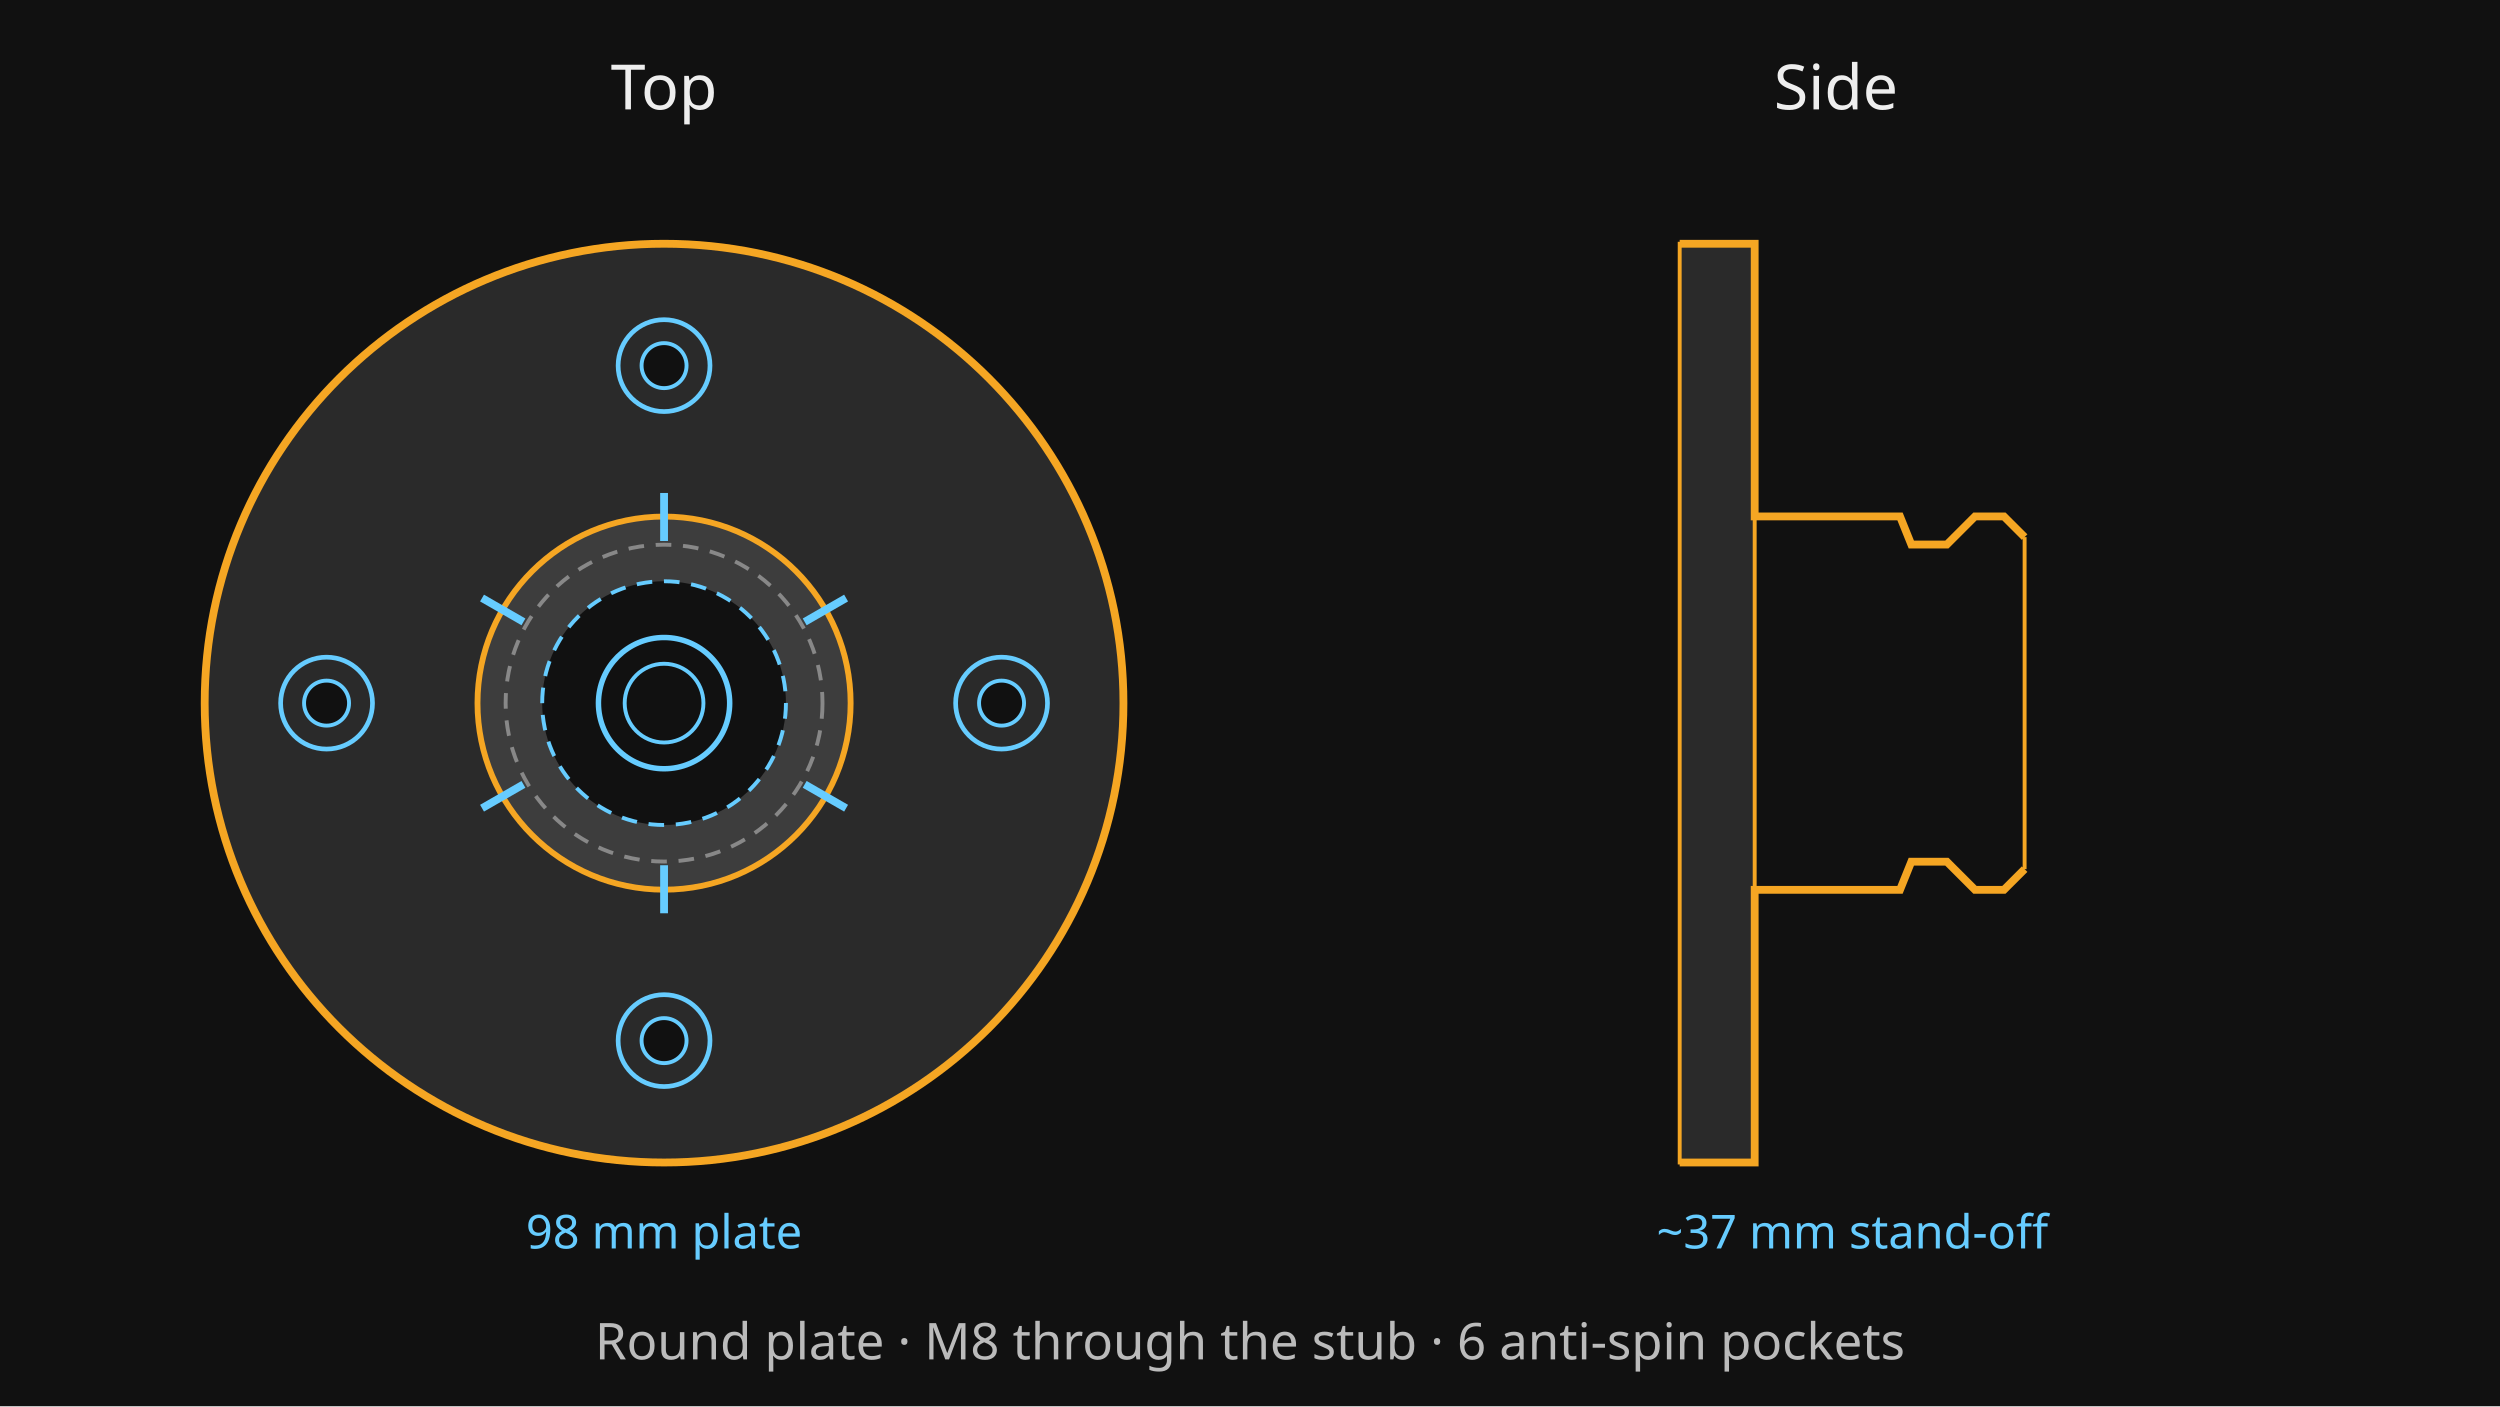
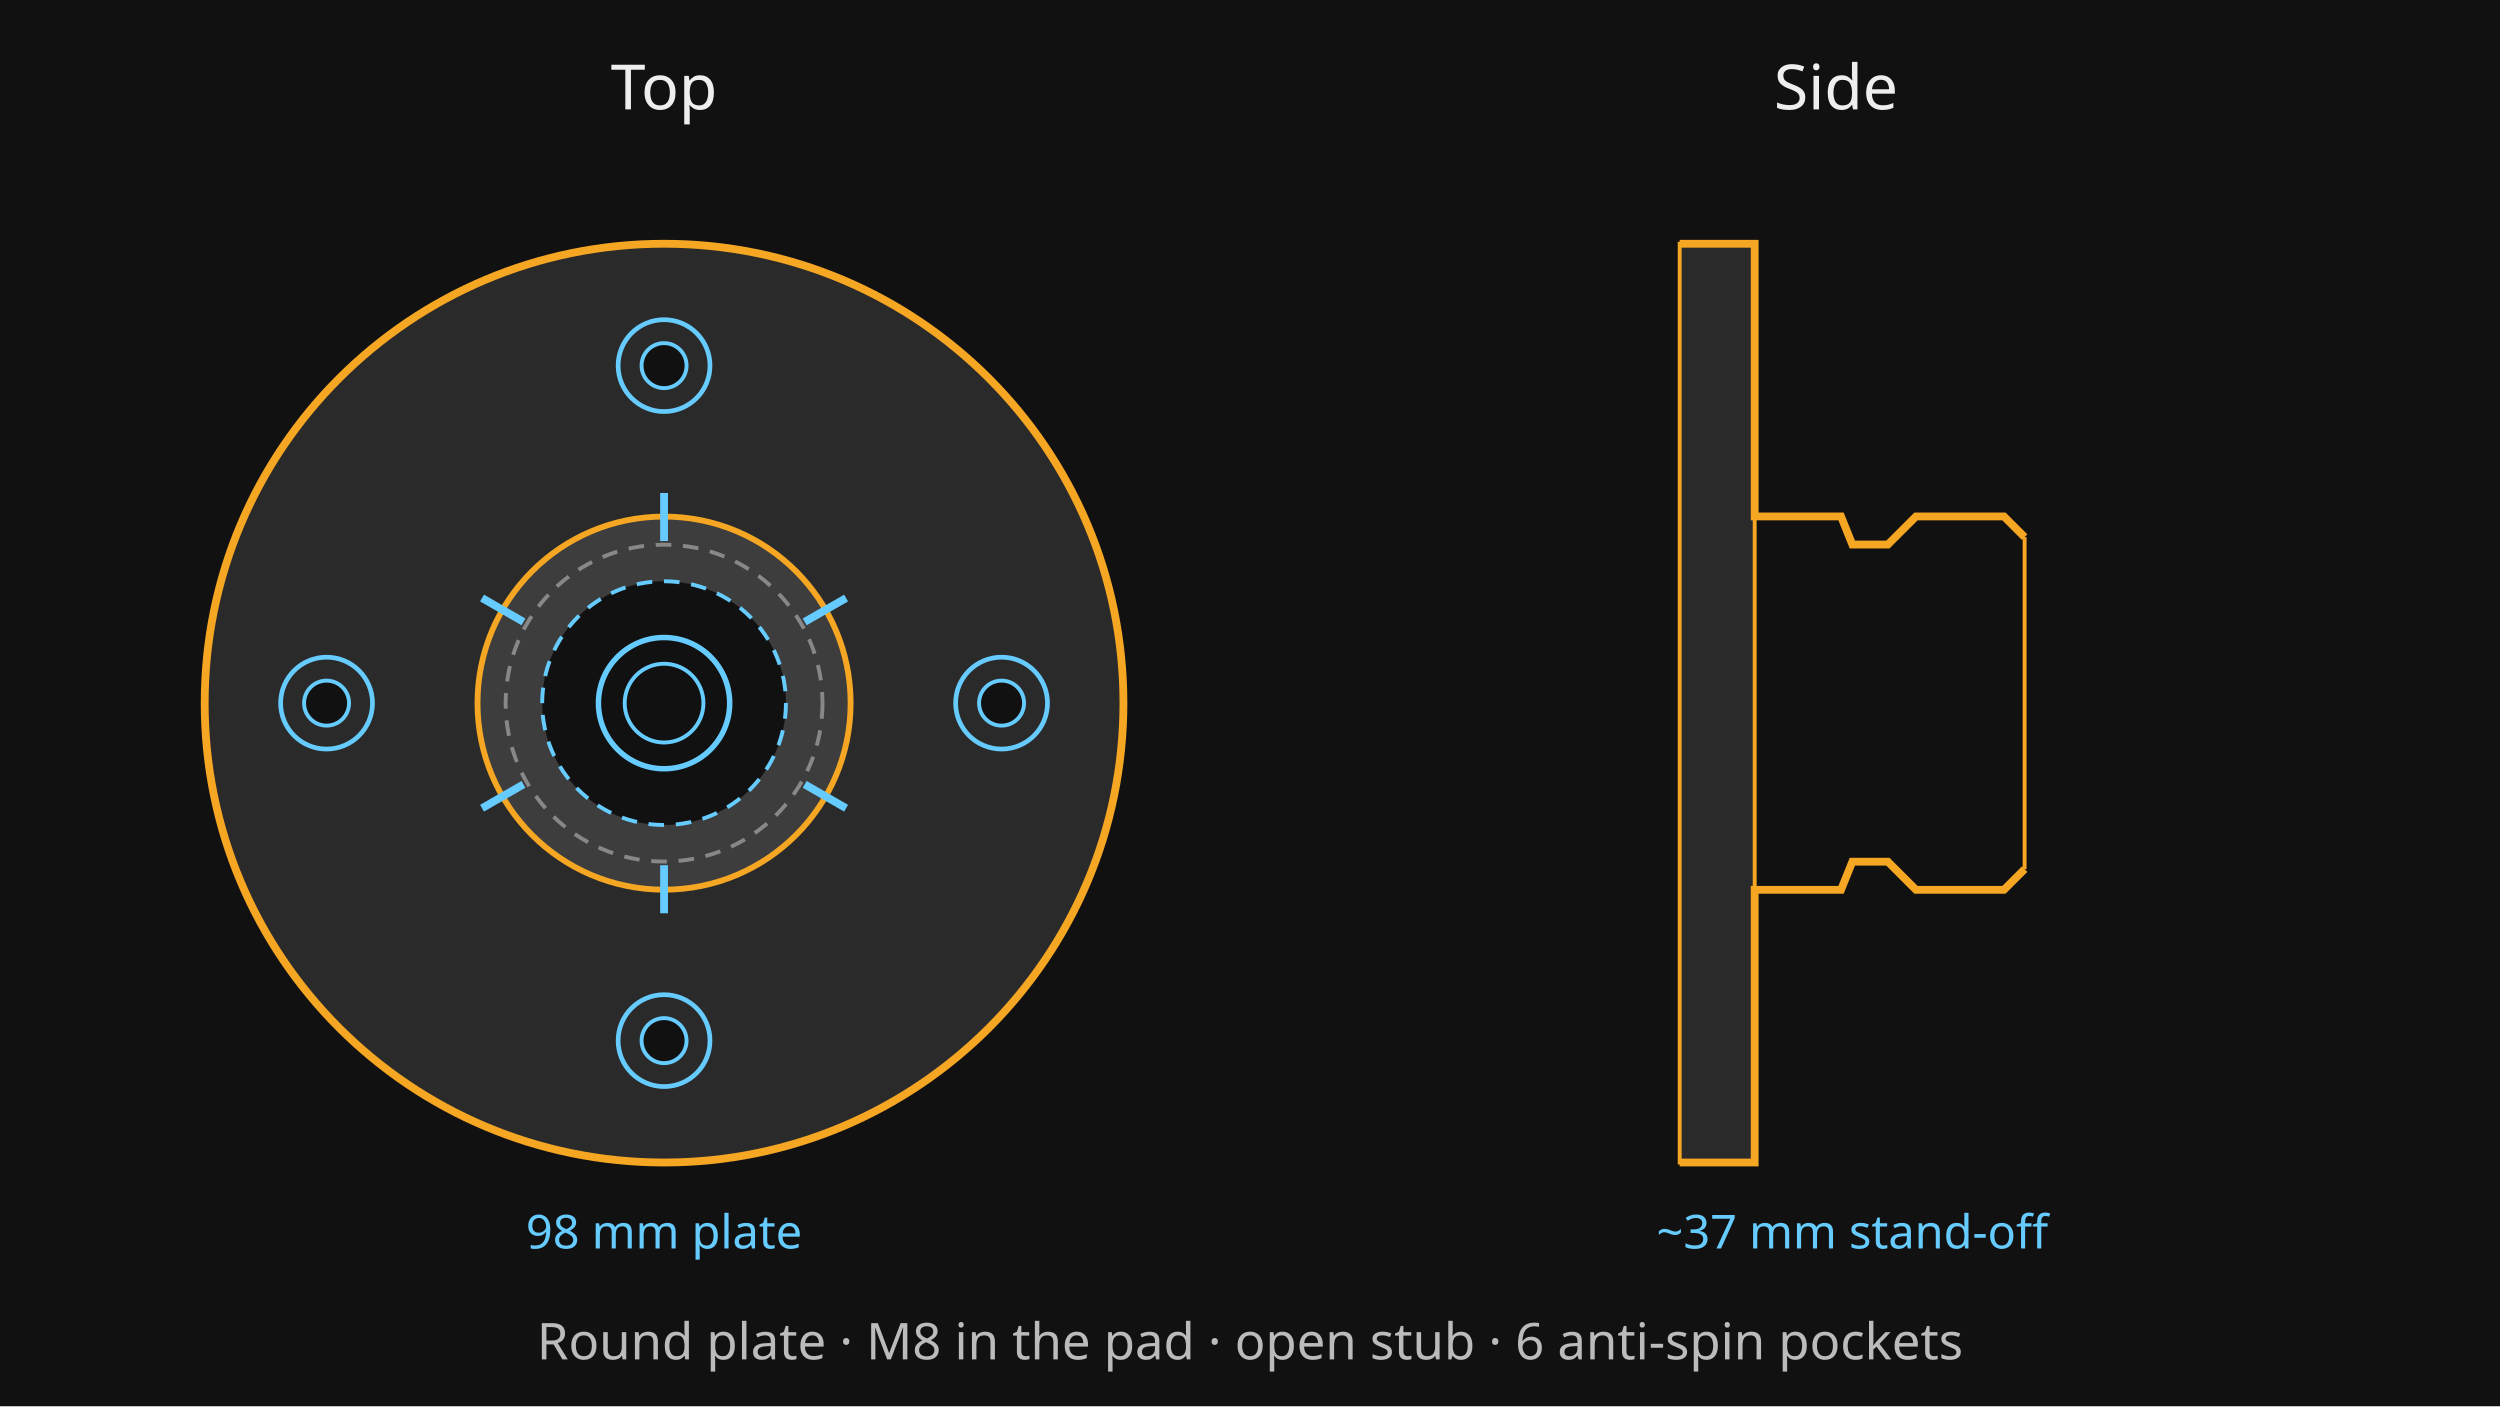
<svg xmlns="http://www.w3.org/2000/svg" width="640" height="360" viewBox="0 0 640 360">
  <rect width="100%" height="100%" fill="#111" />
  <text x="170" y="28" fill="#eee" font-family="system-ui,sans-serif" font-size="16" text-anchor="middle">Top</text>
  <text x="470" y="28" fill="#eee" font-family="system-ui,sans-serif" font-size="16" text-anchor="middle">Side</text>
-   <text x="320" y="348" fill="#bbb" font-family="system-ui,sans-serif" font-size="13" text-anchor="middle">Round plate  ·  M8 through the stub  ·  6 anti-spin pockets</text>
+   <text x="320" y="348" fill="#bbb" font-family="system-ui,sans-serif" font-size="13" text-anchor="middle">Round plate  ·  M8 in the pad  ·  open stub  ·  6 anti-spin pockets</text>
  <circle cx="170" cy="180" r="117.6" fill="#2a2a2a" stroke="#f5a623" stroke-width="2" />
  <circle cx="170" cy="180" r="47.76" fill="#3d3d3d" stroke="#f5a623" stroke-width="1.5" />
  <circle cx="170" cy="180" r="40.56" fill="none" stroke="#888" stroke-dasharray="4 3" />
  <line x1="170.0" y1="138.5" x2="170.0" y2="126.2" stroke="#6cf" stroke-width="2" />
  <line x1="134.0" y1="159.2" x2="123.4" y2="153.1" stroke="#6cf" stroke-width="2" />
  <line x1="134.0" y1="200.8" x2="123.4" y2="206.9" stroke="#6cf" stroke-width="2" />
  <line x1="170.0" y1="221.5" x2="170.0" y2="233.8" stroke="#6cf" stroke-width="2" />
  <line x1="206.0" y1="200.8" x2="216.6" y2="206.9" stroke="#6cf" stroke-width="2" />
  <line x1="206.0" y1="159.2" x2="216.6" y2="153.1" stroke="#6cf" stroke-width="2" />
  <circle cx="170" cy="180" r="31.2" fill="#111" stroke="#6cf" stroke-dasharray="4 3" />
  <circle cx="170" cy="180" r="16.8" fill="none" stroke="#6cf" stroke-width="1.4" />
  <circle cx="170" cy="180" r="10.08" fill="#111" stroke="#6cf" />
  <circle cx="256.4" cy="180.0" r="11.76" fill="none" stroke="#6cf" stroke-width="1.2" />
  <circle cx="256.4" cy="180.0" r="5.76" fill="#111" stroke="#6cf" />
  <circle cx="170.0" cy="93.6" r="11.76" fill="none" stroke="#6cf" stroke-width="1.2" />
  <circle cx="170.0" cy="93.6" r="5.76" fill="#111" stroke="#6cf" />
  <circle cx="83.6" cy="180.0" r="11.76" fill="none" stroke="#6cf" stroke-width="1.2" />
  <circle cx="83.6" cy="180.0" r="5.76" fill="#111" stroke="#6cf" />
  <circle cx="170.0" cy="266.4" r="11.76" fill="none" stroke="#6cf" stroke-width="1.2" />
  <circle cx="170.0" cy="266.4" r="5.76" fill="#111" stroke="#6cf" />
  <rect x="430.0" y="62.4" width="19.2" height="235.2" fill="#2a2a2a" stroke="#f5a623" />
-   <polyline points="430.0,62.4 449.2,62.4 449.2,132.2 486.4,132.2 489.3,139.4 498.4,139.4 505.6,132.2 513.0,132.2 518.3,137.5" fill="none" stroke="#f5a623" stroke-width="2" />
-   <polyline points="430.0,297.6 449.2,297.6 449.2,227.8 486.4,227.8 489.3,220.6 498.4,220.6 505.6,227.8 513.0,227.8 518.3,222.5" fill="none" stroke="#f5a623" stroke-width="2" />
+   <polyline points="430.0,62.4 449.2,62.4 449.2,132.2 471.3,132.2 474.2,139.4 483.3,139.4 490.5,132.2 513.0,132.2 518.3,137.5" fill="none" stroke="#f5a623" stroke-width="2" />
+   <polyline points="430.0,297.6 449.2,297.6 449.2,227.8 471.3,227.8 474.2,220.6 483.3,220.6 490.5,227.8 513.0,227.8 518.3,222.5" fill="none" stroke="#f5a623" stroke-width="2" />
  <line x1="518.3" y1="137.5" x2="518.3" y2="222.5" stroke="#f5a623" />
  <text x="170" y="319.6" fill="#6cf" font-family="system-ui,sans-serif" font-size="12" text-anchor="middle">98 mm plate</text>
  <text x="474.2" y="319.6" fill="#6cf" font-family="system-ui,sans-serif" font-size="12" text-anchor="middle">~37 mm stand-off</text>
</svg>
